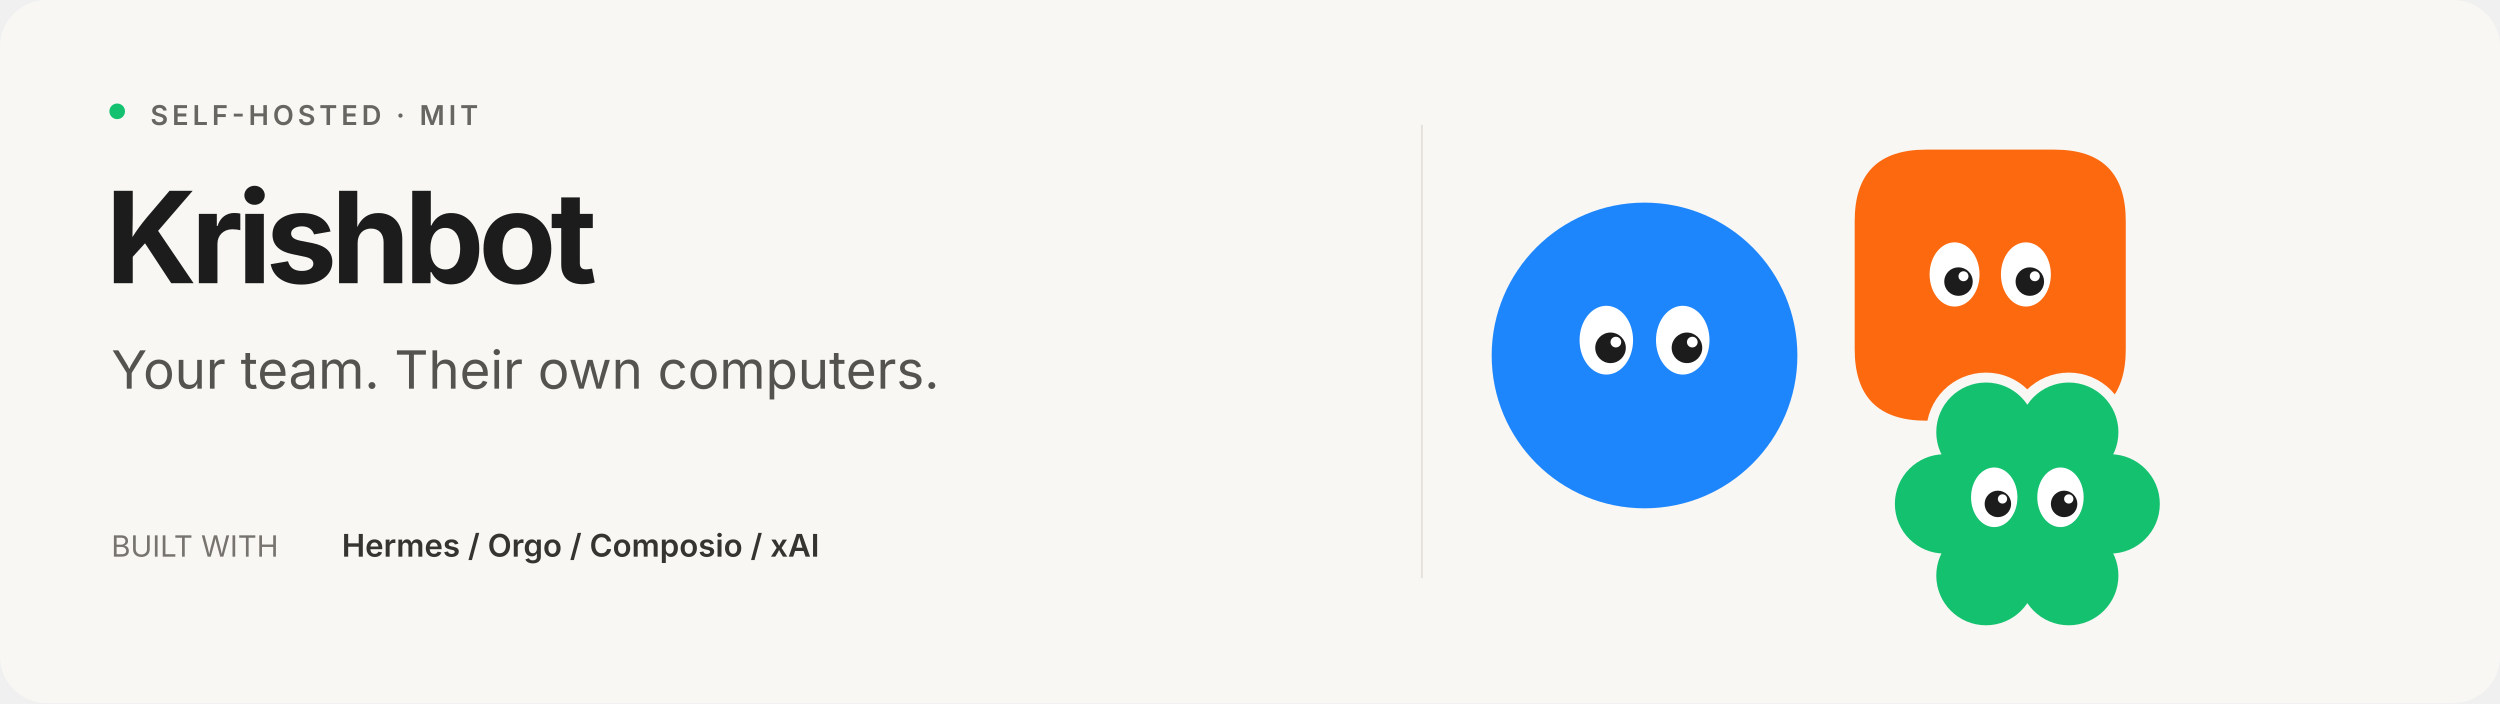
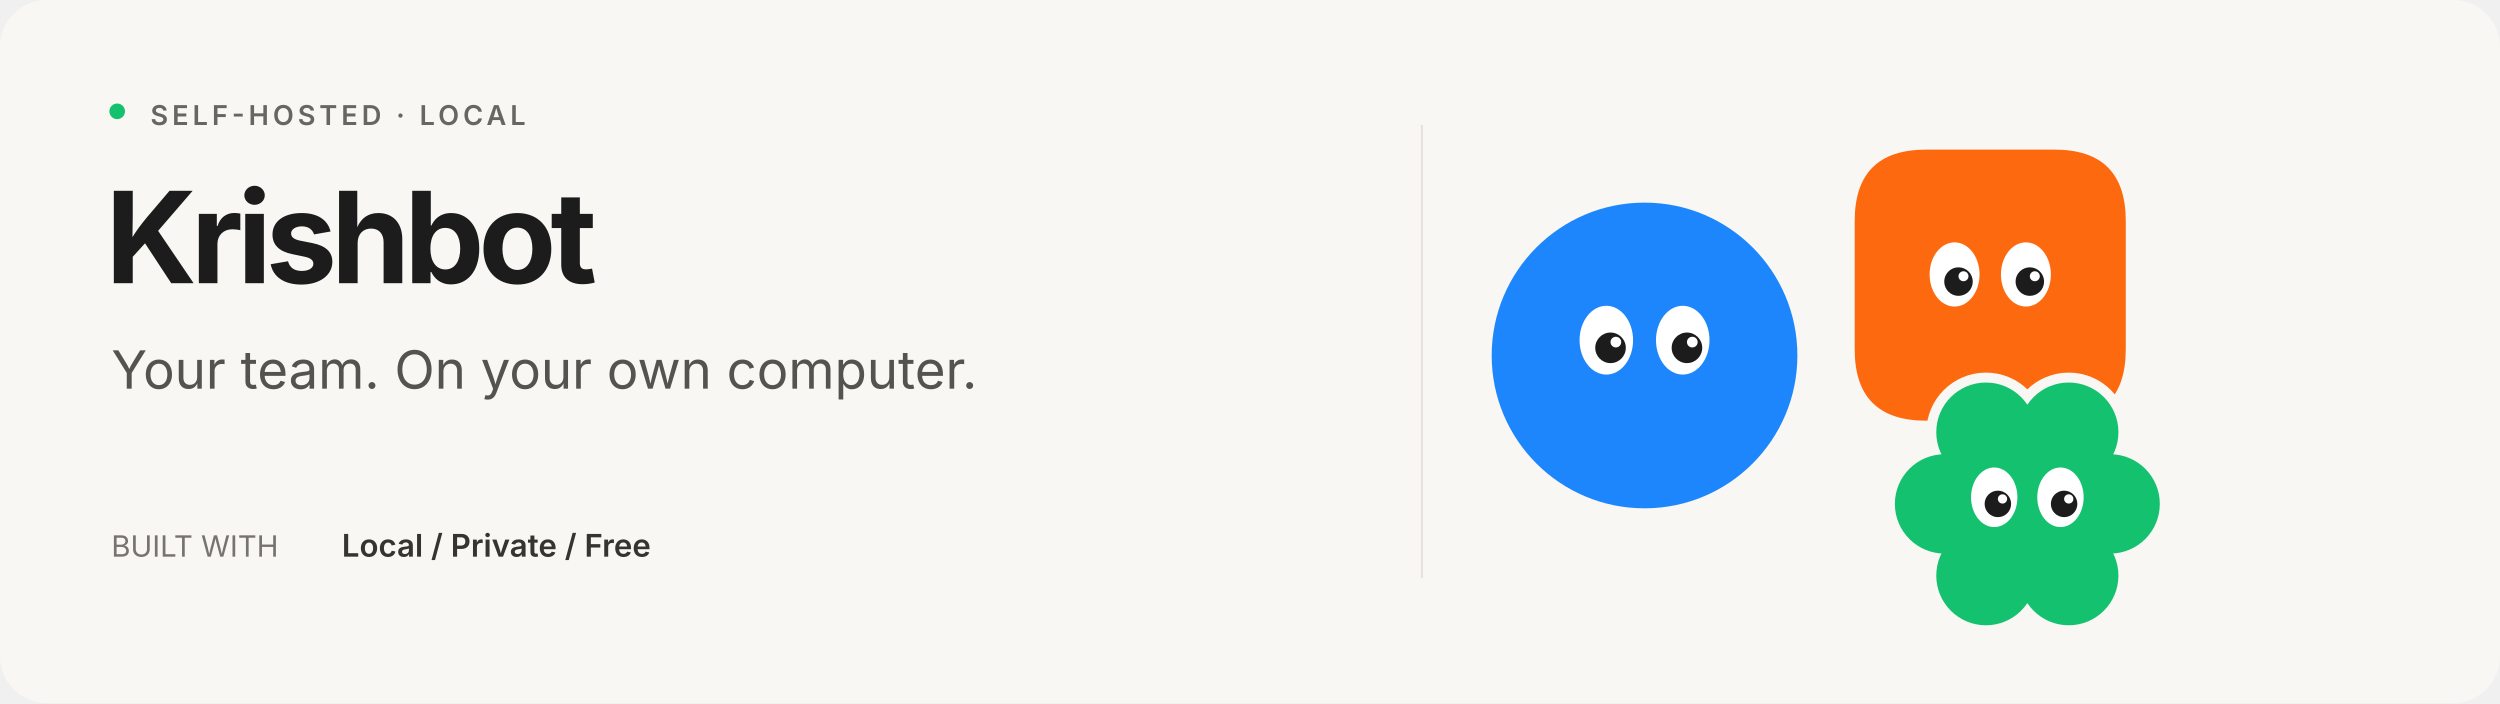
<svg xmlns="http://www.w3.org/2000/svg" width="1280" height="360" viewBox="0 0 1280 360" role="img" aria-labelledby="title desc">
  <rect width="1280" height="360" rx="24" fill="#F8F7F4" />
  <g font-family="Inter, -apple-system, BlinkMacSystemFont, 'Segoe UI', sans-serif">
    <rect x="56" y="53" width="8" height="8" rx="4" fill="#14C16F" />
-     <text x="77" y="64" font-size="14" font-weight="600" letter-spacing="2" fill="#686661">SELF-HOSTED · MIT</text>
+     <text x="77" y="64" font-size="14" font-weight="600" letter-spacing="2" fill="#686661">SELF-HOSTED · LOCAL</text>
    <text x="54" y="145" font-size="65" font-weight="700" letter-spacing="-3" fill="#1C1C1C">Krishbot</text>
-     <text x="57" y="199" font-size="27" fill="#55534F">Your team. Their own computers.</text>
+     <text x="57" y="199" font-size="27" fill="#55534F">Your team. On your own computer.</text>
    <text x="57" y="285" font-size="15" fill="#77746F">BUILT WITH</text>
-     <text x="175" y="285" font-size="16" font-weight="600" fill="#363430">Hermes  /  Orgo  /  Composio  /  xAI</text>
+     <text x="175" y="285" font-size="16" font-weight="600" fill="#363430">Local  /  Private  /  Free</text>
  </g>
  <path d="M728 64V296" stroke="#E4E1DB" />
  <svg x="752" y="92" width="180" height="180" viewBox="4 4 92 92">
    <path d="M10 50a40 40 0 1 0 80 0a40 40 0 1 0 -80 0Z" fill="#F8F7F4" stroke="#F8F7F4" stroke-width="6" stroke-linejoin="round" />
    <path d="M10 50a40 40 0 1 0 80 0a40 40 0 1 0 -80 0Z" fill="#1E86FC" />
    <ellipse cx="40" cy="46" rx="7" ry="9" fill="#FFFFFF" />
    <circle cx="41.1" cy="48" r="4" fill="#1C1C1C" />
    <circle cx="42.5" cy="46.5" r="1.4" fill="#FFFFFF" />
    <ellipse cx="60" cy="46" rx="7" ry="9" fill="#FFFFFF" />
    <circle cx="61.1" cy="48" r="4" fill="#1C1C1C" />
    <circle cx="62.5" cy="46.5" r="1.4" fill="#FFFFFF" />
  </svg>
  <svg x="935" y="62" width="168" height="168" viewBox="4 4 92 92">
    <path d="M12 32Q12 12 32 12L68 12Q88 12 88 32L88 68Q88 88 68 88L32 88Q12 88 12 68Z" fill="#F8F7F4" stroke="#F8F7F4" stroke-width="6" stroke-linejoin="round" />
    <path d="M12 32Q12 12 32 12L68 12Q88 12 88 32L88 68Q88 88 68 88L32 88Q12 88 12 68Z" fill="#FD690F" />
    <ellipse cx="40" cy="47" rx="7" ry="9" fill="#FFFFFF" />
    <circle cx="41.1" cy="49" r="4" fill="#1C1C1C" />
    <circle cx="42.5" cy="47.5" r="1.4" fill="#FFFFFF" />
    <ellipse cx="60" cy="47" rx="7" ry="9" fill="#FFFFFF" />
    <circle cx="61.1" cy="49" r="4" fill="#1C1C1C" />
    <circle cx="62.5" cy="47.5" r="1.4" fill="#FFFFFF" />
  </svg>
  <svg x="960" y="180" width="156" height="156" viewBox="4 4 92 92">
    <path d="M47.5 28.35a15 15 0 1 0 30 0a15 15 0 1 0 -30 0ZM60 50a15 15 0 1 0 30 0a15 15 0 1 0 -30 0ZM47.5 71.65a15 15 0 1 0 30 0a15 15 0 1 0 -30 0ZM22.5 71.65a15 15 0 1 0 30 0a15 15 0 1 0 -30 0ZM10 50a15 15 0 1 0 30 0a15 15 0 1 0 -30 0ZM22.5 28.35a15 15 0 1 0 30 0a15 15 0 1 0 -30 0ZM25 50a25 25 0 1 0 50 0a25 25 0 1 0 -50 0Z" fill="#F8F7F4" stroke="#F8F7F4" stroke-width="6" stroke-linejoin="round" />
    <path d="M47.5 28.35a15 15 0 1 0 30 0a15 15 0 1 0 -30 0ZM60 50a15 15 0 1 0 30 0a15 15 0 1 0 -30 0ZM47.5 71.65a15 15 0 1 0 30 0a15 15 0 1 0 -30 0ZM22.5 71.65a15 15 0 1 0 30 0a15 15 0 1 0 -30 0ZM10 50a15 15 0 1 0 30 0a15 15 0 1 0 -30 0ZM22.5 28.35a15 15 0 1 0 30 0a15 15 0 1 0 -30 0ZM25 50a25 25 0 1 0 50 0a25 25 0 1 0 -50 0Z" fill="#14C16F" />
    <ellipse cx="40" cy="48" rx="7" ry="9" fill="#FFFFFF" />
    <circle cx="41.1" cy="50" r="4" fill="#1C1C1C" />
    <circle cx="42.5" cy="48.5" r="1.4" fill="#FFFFFF" />
    <ellipse cx="60" cy="48" rx="7" ry="9" fill="#FFFFFF" />
    <circle cx="61.1" cy="50" r="4" fill="#1C1C1C" />
    <circle cx="62.5" cy="48.5" r="1.4" fill="#FFFFFF" />
  </svg>
</svg>
